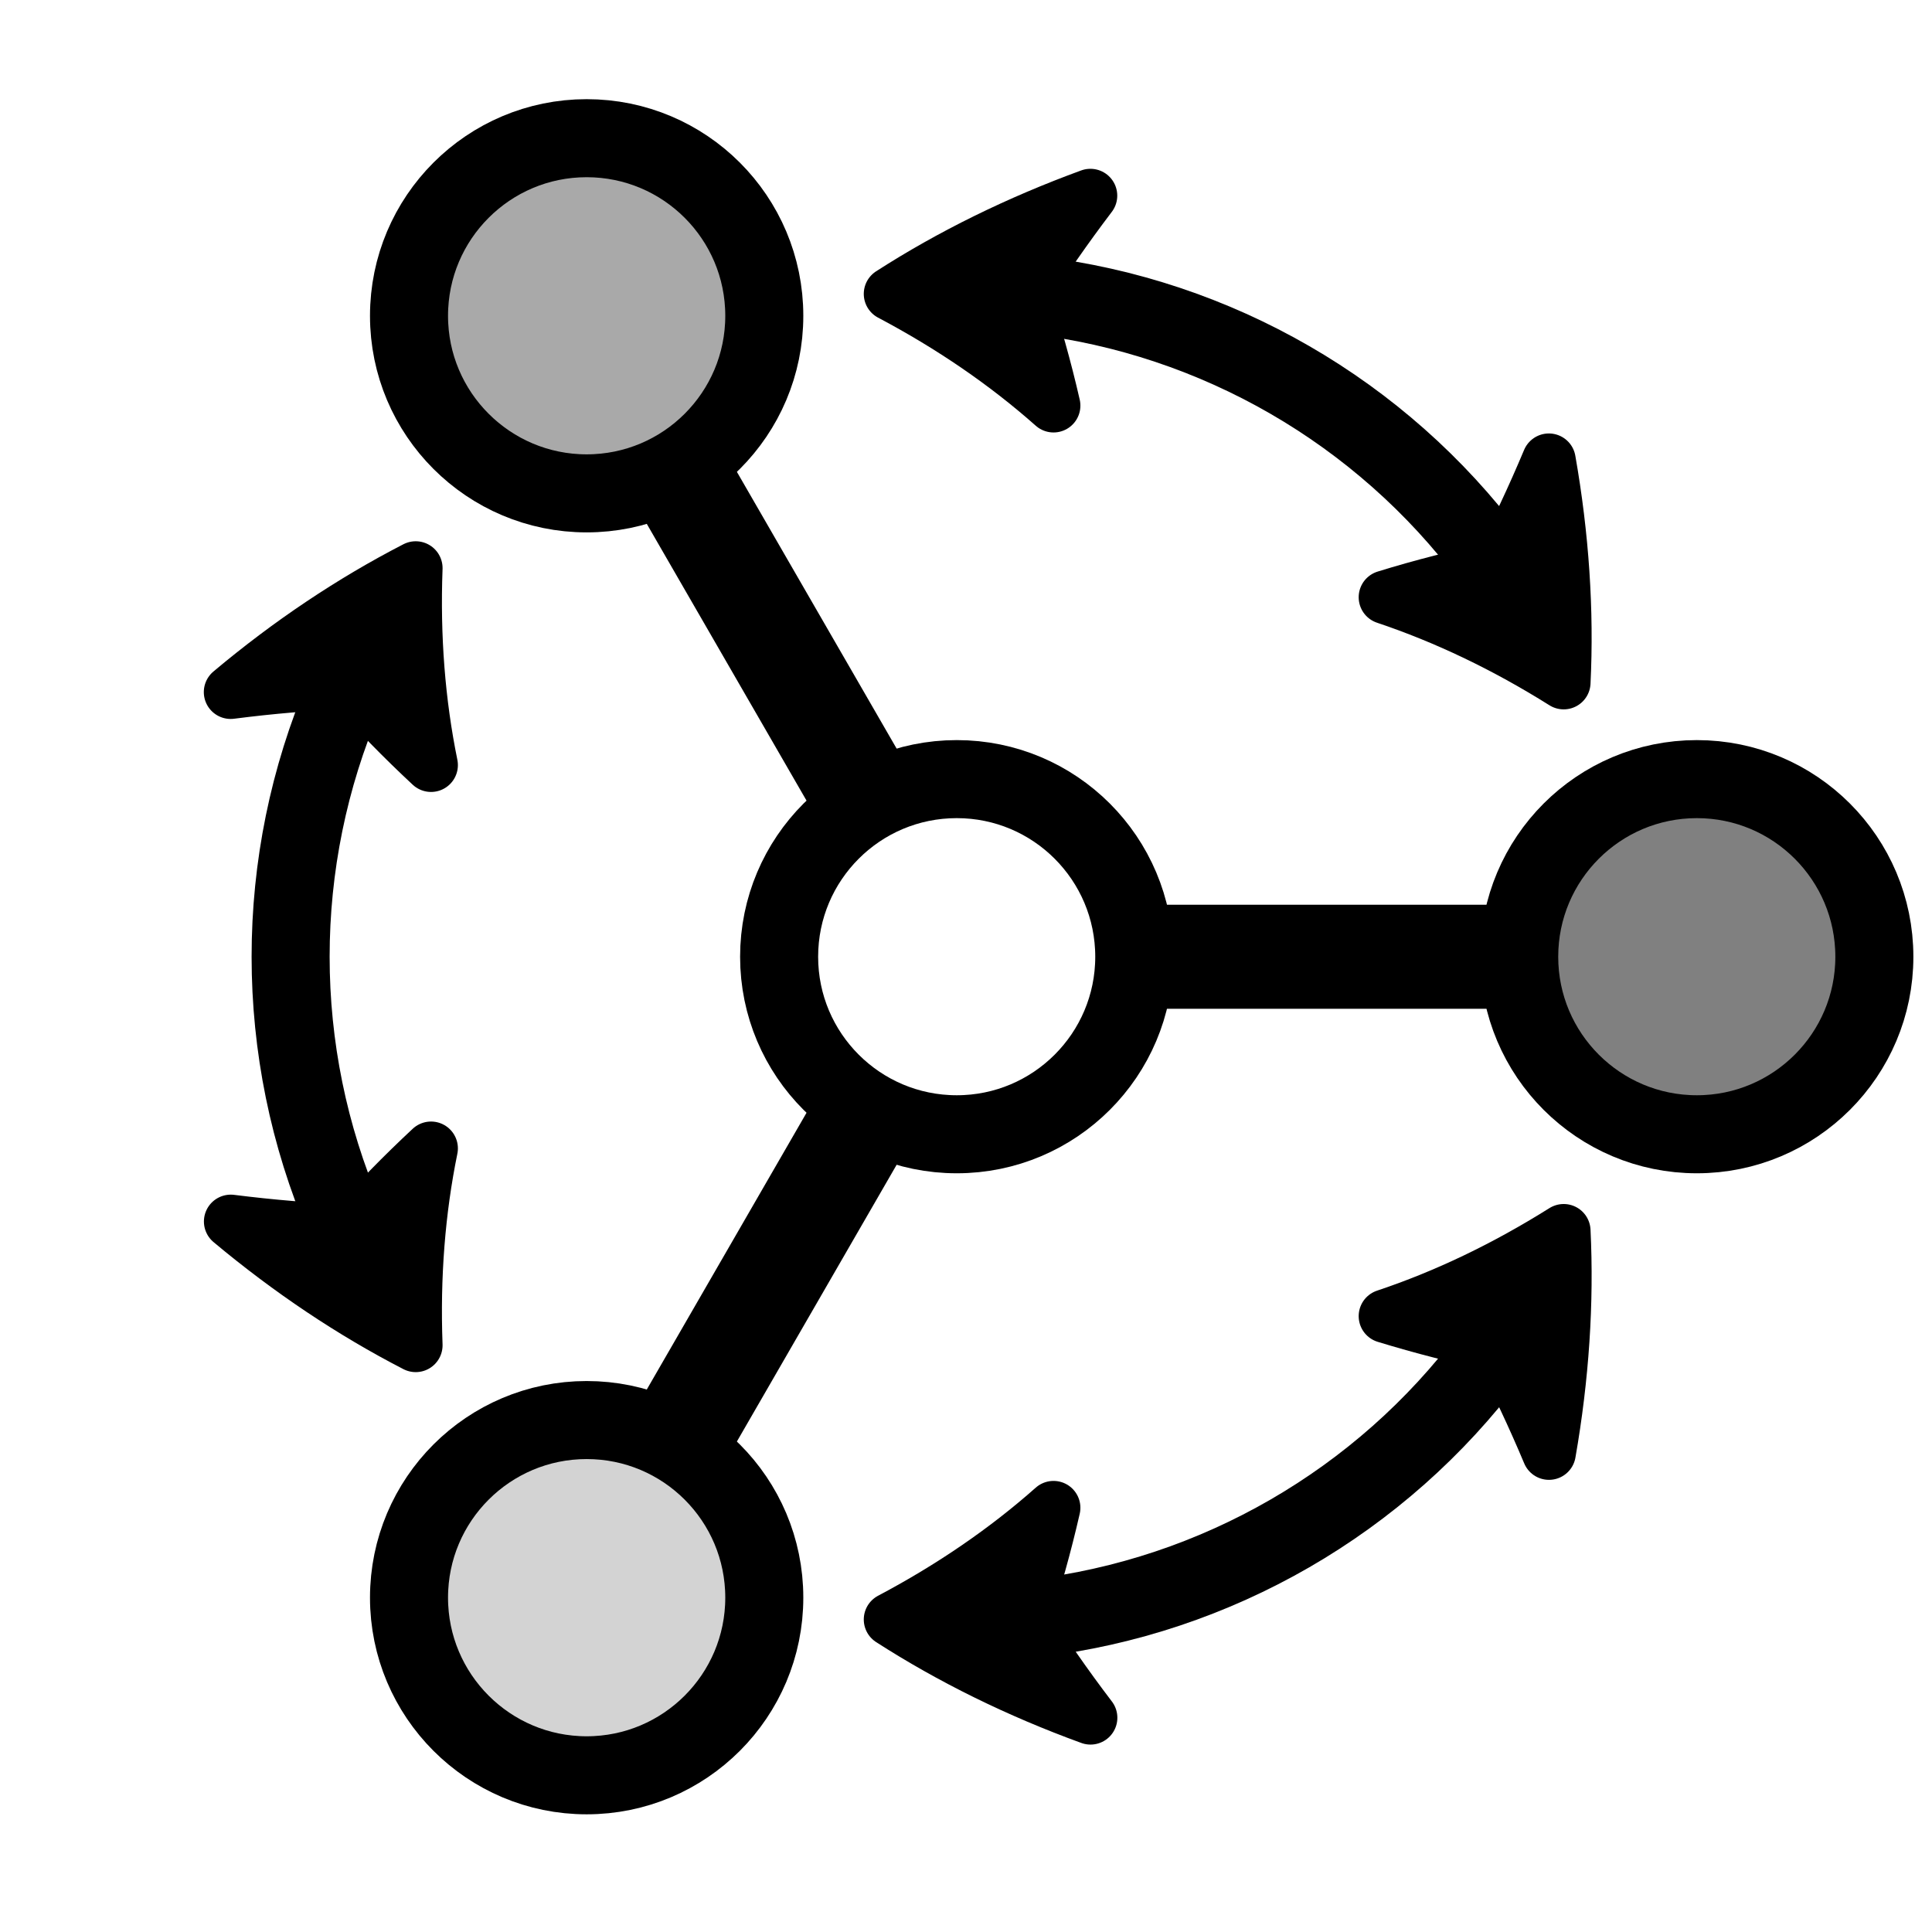
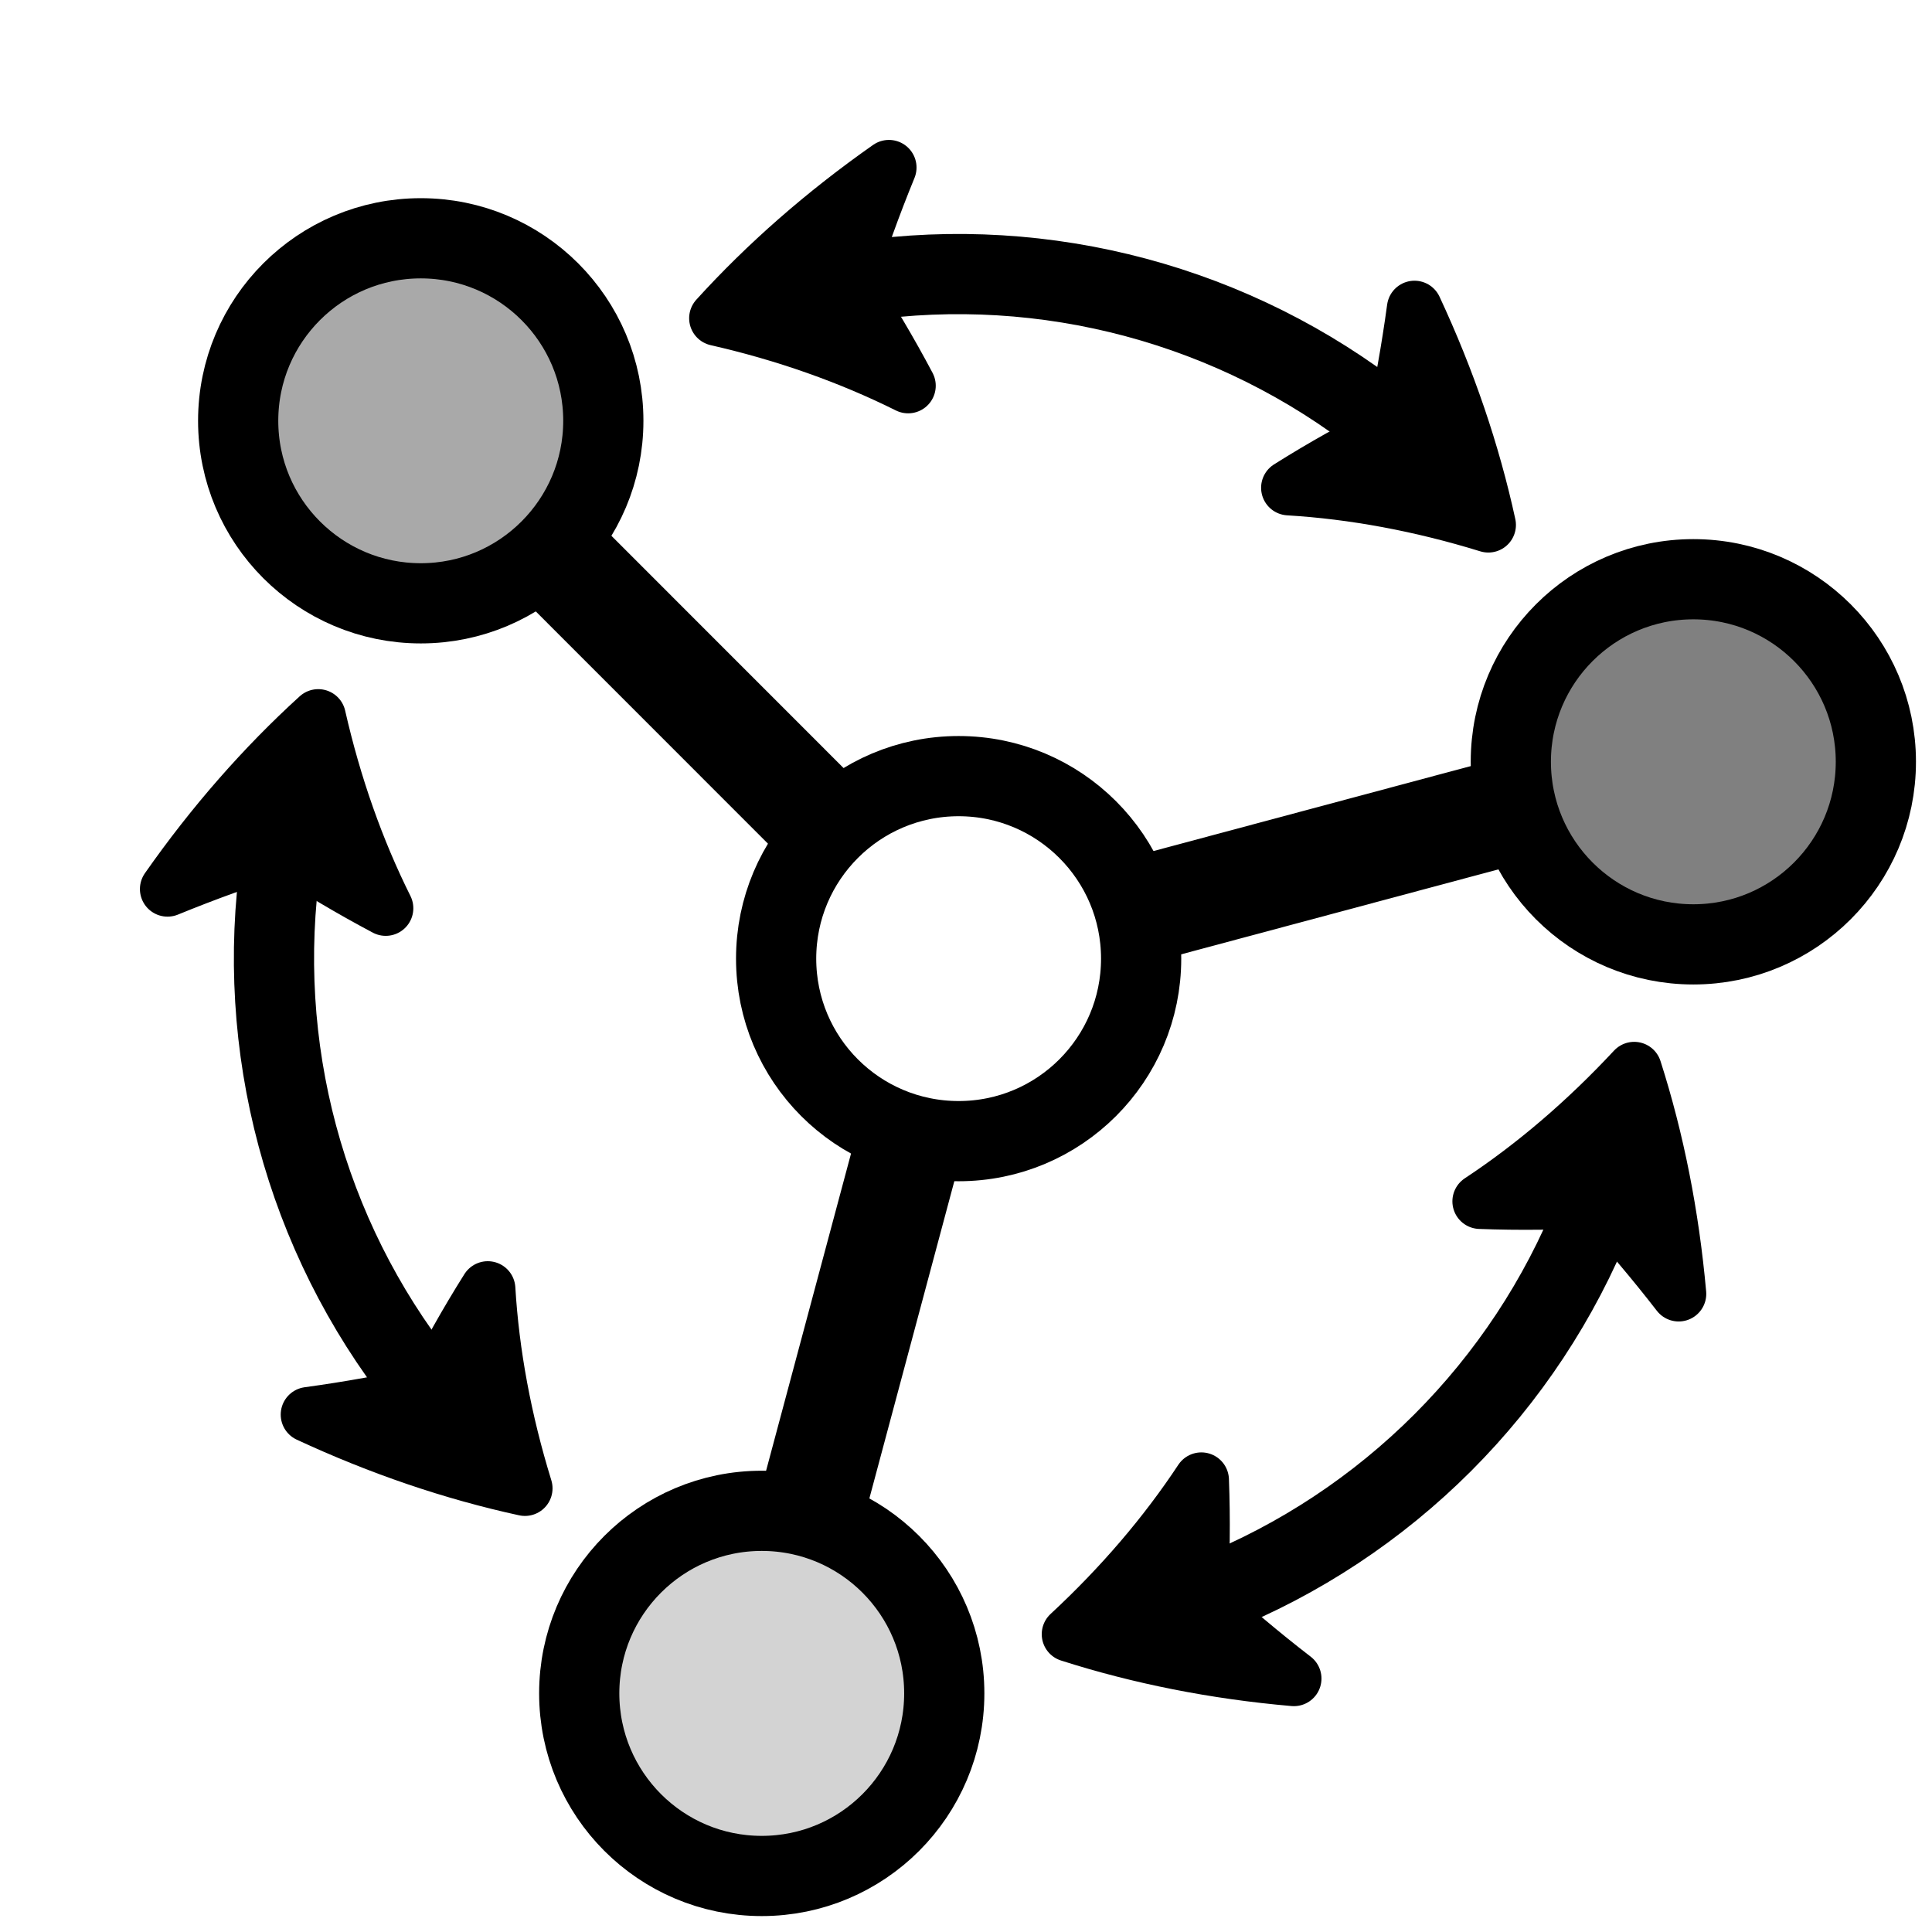
- <svg xmlns="http://www.w3.org/2000/svg" width="73.288pt" height="73.288pt" viewBox="0 0 73.288 73.288">
+ <svg xmlns="http://www.w3.org/2000/svg" width="71.451pt" height="71.451pt" viewBox="0 0 71.451 71.451">
  <defs>
    <clipPath id="clip-0">
-       <path clip-rule="nonzero" d="M 0 0 L 72.582 0 L 72.582 72.582 L 0 72.582 Z M 0 0 " />
+       <path clip-rule="nonzero" d="M 0 0 L 70.906 0 L 70.906 70.906 L 0 70.906 Z M 0 0 " />
    </clipPath>
    <clipPath id="clip-1">
-       <path clip-rule="nonzero" d="M 15 0 L 72.582 0 L 72.582 72.582 L 15 72.582 Z M 15 0 " />
+       <path clip-rule="nonzero" d="M 13 0 L 70.906 0 L 70.906 70.906 L 13 70.906 Z M 13 0 " />
    </clipPath>
    <clipPath id="clip-2">
-       <path clip-rule="nonzero" d="M 0 12 L 71 12 L 71 72.582 L 0 72.582 Z M 0 12 " />
+       <path clip-rule="nonzero" d="M 0 13 L 70.906 13 L 70.906 70.906 L 0 70.906 Z M 0 13 " />
    </clipPath>
    <clipPath id="clip-3">
-       <path clip-rule="nonzero" d="M 0 0 L 72.582 0 L 72.582 64 L 0 64 Z M 0 0 " />
+       <path clip-rule="nonzero" d="M 0 0 L 70.906 0 L 70.906 58 L 0 58 Z M 0 0 " />
    </clipPath>
    <clipPath id="clip-4">
-       <path clip-rule="nonzero" d="M 0 0 L 55 0 L 55 72.582 L 0 72.582 Z M 0 0 " />
+       <path clip-rule="nonzero" d="M 0 0 L 58 0 L 58 70.906 L 0 70.906 Z M 0 0 " />
    </clipPath>
    <clipPath id="clip-5">
-       <path clip-rule="nonzero" d="M 0 9 L 72.582 9 L 72.582 72.582 L 0 72.582 Z M 0 9 " />
+       <path clip-rule="nonzero" d="M 2 2 L 70.906 2 L 70.906 70.906 L 2 70.906 Z M 2 2 " />
    </clipPath>
  </defs>
-   <path fill="none" stroke-width="3.985" stroke-linecap="butt" stroke-linejoin="miter" stroke="rgb(0%, 0%, 0%)" stroke-opacity="1" stroke-miterlimit="10" d="M 5.669 -0.002 L 22.677 -0.002 " transform="matrix(0.990378, 0, 0, -0.990378, 36.29142, 36.29142)" />
  <g clip-path="url(#clip-0)">
-     <path fill="none" stroke-width="3.985" stroke-linecap="butt" stroke-linejoin="miter" stroke="rgb(0%, 0%, 0%)" stroke-opacity="1" stroke-miterlimit="10" d="M -2.834 4.909 L -11.338 19.641 " transform="matrix(0.990378, 0, 0, -0.990378, 36.29142, 36.29142)" />
-     <path fill="none" stroke-width="3.985" stroke-linecap="butt" stroke-linejoin="miter" stroke="rgb(0%, 0%, 0%)" stroke-opacity="1" stroke-miterlimit="10" d="M -2.834 -4.908 L -11.338 -19.64 " transform="matrix(0.990378, 0, 0, -0.990378, 36.29142, 36.29142)" />
-     <path fill="none" stroke-width="2.989" stroke-linecap="butt" stroke-linejoin="miter" stroke="rgb(0%, 0%, 0%)" stroke-opacity="1" stroke-miterlimit="10" d="M 6.801 -0.002 C 6.801 3.757 3.756 6.802 0.002 6.802 C -3.757 6.802 -6.802 3.757 -6.802 -0.002 C -6.802 -3.756 -3.757 -6.801 0.002 -6.801 C 3.756 -6.801 6.801 -3.756 6.801 -0.002 Z M 6.801 -0.002 " transform="matrix(0.990378, 0, 0, -0.990378, 36.29142, 36.29142)" />
+     <path fill="none" stroke-width="3.985" stroke-linecap="butt" stroke-linejoin="miter" stroke="rgb(0%, 0%, 0%)" stroke-opacity="1" stroke-miterlimit="10" d="M 5.476 1.469 L 21.906 5.869 " transform="matrix(0.992375, 0, 0, -0.992375, 35.4526, 35.45359)" />
+     <path fill="none" stroke-width="3.985" stroke-linecap="butt" stroke-linejoin="miter" stroke="rgb(0%, 0%, 0%)" stroke-opacity="1" stroke-miterlimit="10" d="M -4.011 4.008 L -16.036 16.037 " transform="matrix(0.992375, 0, 0, -0.992375, 35.4526, 35.45359)" />
+     <path fill="none" stroke-width="3.985" stroke-linecap="butt" stroke-linejoin="miter" stroke="rgb(0%, 0%, 0%)" stroke-opacity="1" stroke-miterlimit="10" d="M -1.468 -5.475 L -5.868 -21.905 " transform="matrix(0.992375, 0, 0, -0.992375, 35.4526, 35.45359)" />
+     <path fill="none" stroke-width="2.989" stroke-linecap="butt" stroke-linejoin="miter" stroke="rgb(0%, 0%, 0%)" stroke-opacity="1" stroke-miterlimit="10" d="M 6.802 0 C 6.802 3.756 3.756 6.802 0.001 6.802 C -3.759 6.802 -6.801 3.756 -6.801 0 C -6.801 -3.759 -3.759 -6.801 0.001 -6.801 C 3.756 -6.801 6.802 -3.759 6.802 0 Z M 6.802 0 " transform="matrix(0.992375, 0, 0, -0.992375, 35.4526, 35.45359)" />
  </g>
-   <path fill-rule="nonzero" fill="rgb(50%, 50%, 50%)" fill-opacity="1" d="M 71.102 36.293 C 71.102 32.57 68.086 29.555 64.367 29.555 C 60.645 29.555 57.629 32.57 57.629 36.293 C 57.629 40.012 60.645 43.027 64.367 43.027 C 68.086 43.027 71.102 40.012 71.102 36.293 Z M 71.102 36.293 " />
+   <path fill-rule="nonzero" fill="rgb(50%, 50%, 50%)" fill-opacity="1" d="M 69.375 28.172 C 69.375 24.445 66.352 21.422 62.625 21.422 C 58.895 21.422 55.875 24.445 55.875 28.172 C 55.875 31.902 58.895 34.926 62.625 34.926 C 66.352 34.926 69.375 31.902 69.375 28.172 Z M 69.375 28.172 " />
  <g clip-path="url(#clip-1)">
-     <path fill="none" stroke-width="2.989" stroke-linecap="butt" stroke-linejoin="miter" stroke="rgb(0%, 0%, 0%)" stroke-opacity="1" stroke-miterlimit="10" d="M 35.148 -0.002 C 35.148 3.757 32.103 6.802 28.349 6.802 C 24.59 6.802 21.545 3.757 21.545 -0.002 C 21.545 -3.756 24.59 -6.801 28.349 -6.801 C 32.103 -6.801 35.148 -3.756 35.148 -0.002 Z M 35.148 -0.002 " transform="matrix(0.990378, 0, 0, -0.990378, 36.29142, 36.29142)" />
+     <path fill="none" stroke-width="2.989" stroke-linecap="butt" stroke-linejoin="miter" stroke="rgb(0%, 0%, 0%)" stroke-opacity="1" stroke-miterlimit="10" d="M 34.183 7.338 C 34.183 11.093 31.136 14.14 27.381 14.14 C 23.622 14.14 20.579 11.093 20.579 7.338 C 20.579 3.579 23.622 0.532 27.381 0.532 C 31.136 0.532 34.183 3.579 34.183 7.338 Z M 34.183 7.338 " transform="matrix(0.992375, 0, 0, -0.992375, 35.4526, 35.45359)" />
  </g>
-   <path fill-rule="nonzero" fill="rgb(66.399%, 66.399%, 66.399%)" fill-opacity="1" stroke-width="2.989" stroke-linecap="butt" stroke-linejoin="miter" stroke="rgb(0%, 0%, 0%)" stroke-opacity="1" stroke-miterlimit="10" d="M -7.37 24.547 C -7.37 28.306 -10.415 31.351 -14.174 31.351 C -17.929 31.351 -20.978 28.306 -20.978 24.547 C -20.978 20.792 -17.929 17.747 -14.174 17.747 C -10.415 17.747 -7.37 20.792 -7.37 24.547 Z M -7.37 24.547 " transform="matrix(0.990378, 0, 0, -0.990378, 36.29142, 36.29142)" />
-   <path fill-rule="nonzero" fill="rgb(82.799%, 82.799%, 82.799%)" fill-opacity="1" d="M 28.992 60.605 C 28.992 56.883 25.977 53.867 22.254 53.867 C 18.535 53.867 15.516 56.883 15.516 60.605 C 15.516 64.324 18.535 67.344 22.254 67.344 C 25.977 67.344 28.992 64.324 28.992 60.605 Z M 28.992 60.605 " />
+   <path fill-rule="nonzero" fill="rgb(66.399%, 66.399%, 66.399%)" fill-opacity="1" stroke-width="2.989" stroke-linecap="butt" stroke-linejoin="miter" stroke="rgb(0%, 0%, 0%)" stroke-opacity="1" stroke-miterlimit="10" d="M -13.241 20.044 C -13.241 23.803 -16.288 26.846 -20.043 26.846 C -23.802 26.846 -26.849 23.803 -26.849 20.044 C -26.849 16.289 -23.802 13.242 -20.043 13.242 C -16.288 13.242 -13.241 16.289 -13.241 20.044 Z M -13.241 20.044 " transform="matrix(0.992375, 0, 0, -0.992375, 35.4526, 35.45359)" />
+   <path fill-rule="nonzero" fill="rgb(82.799%, 82.799%, 82.799%)" fill-opacity="1" d="M 34.922 62.625 C 34.922 58.898 31.902 55.875 28.172 55.875 C 24.441 55.875 21.422 58.898 21.422 62.625 C 21.422 66.355 24.441 69.379 28.172 69.379 C 31.902 69.379 34.922 66.355 34.922 62.625 Z M 34.922 62.625 " />
  <g clip-path="url(#clip-2)">
-     <path fill="none" stroke-width="2.989" stroke-linecap="butt" stroke-linejoin="miter" stroke="rgb(0%, 0%, 0%)" stroke-opacity="1" stroke-miterlimit="10" d="M -7.37 -24.55 C -7.37 -20.791 -10.415 -17.747 -14.174 -17.747 C -17.929 -17.747 -20.978 -20.791 -20.978 -24.55 C -20.978 -28.305 -17.929 -31.354 -14.174 -31.354 C -10.415 -31.354 -7.37 -28.305 -7.37 -24.55 Z M -7.37 -24.55 " transform="matrix(0.990378, 0, 0, -0.990378, 36.29142, 36.29142)" />
+     <path fill="none" stroke-width="2.989" stroke-linecap="butt" stroke-linejoin="miter" stroke="rgb(0%, 0%, 0%)" stroke-opacity="1" stroke-miterlimit="10" d="M -0.535 -27.38 C -0.535 -23.625 -3.578 -20.578 -7.337 -20.578 C -11.096 -20.578 -14.139 -23.625 -14.139 -27.38 C -14.139 -31.139 -11.096 -34.186 -7.337 -34.186 C -3.578 -34.186 -0.535 -31.139 -0.535 -27.38 Z M -0.535 -27.38 " transform="matrix(0.992375, 0, 0, -0.992375, 35.4526, 35.45359)" />
  </g>
  <g clip-path="url(#clip-3)">
-     <path fill="none" stroke-width="2.989" stroke-linecap="butt" stroke-linejoin="miter" stroke="rgb(0%, 0%, 0%)" stroke-opacity="1" stroke-miterlimit="10" d="M 20.433 15.282 C 16.256 20.867 9.945 24.512 3.019 25.336 " transform="matrix(0.990378, 0, 0, -0.990378, 36.29142, 36.29142)" />
+     <path fill="none" stroke-width="2.989" stroke-linecap="butt" stroke-linejoin="miter" stroke="rgb(0%, 0%, 0%)" stroke-opacity="1" stroke-miterlimit="10" d="M 15.781 20.052 C 10.298 24.362 3.26 26.247 -3.641 25.252 " transform="matrix(0.992375, 0, 0, -0.992375, 35.4526, 35.45359)" />
  </g>
-   <path fill-rule="nonzero" fill="rgb(0%, 0%, 0%)" fill-opacity="1" stroke-width="2.057" stroke-linecap="butt" stroke-linejoin="round" stroke="rgb(0%, 0%, 0%)" stroke-opacity="1" stroke-miterlimit="10" d="M 23.249 10.502 C 23.383 13.247 23.193 16.103 22.681 19.013 C 22.085 17.594 21.438 16.209 20.732 14.868 C 19.265 14.568 17.829 14.202 16.425 13.768 C 18.721 12.999 21.012 11.906 23.249 10.502 Z M 23.249 10.502 " transform="matrix(0.990378, 0, 0, -0.990378, 36.29142, 36.29142)" />
-   <path fill-rule="nonzero" fill="rgb(0%, 0%, 0%)" fill-opacity="1" stroke-width="2.057" stroke-linecap="butt" stroke-linejoin="round" stroke="rgb(0%, 0%, 0%)" stroke-opacity="1" stroke-miterlimit="10" d="M -2.531 25.387 C -0.196 24.153 1.899 22.713 3.709 21.108 C 3.382 22.54 2.979 23.967 2.51 25.391 C 3.315 26.669 4.19 27.923 5.121 29.15 C 2.348 28.136 -0.219 26.874 -2.531 25.387 Z M -2.531 25.387 " transform="matrix(0.990378, 0, 0, -0.990378, 36.29142, 36.29142)" />
+   <path fill-rule="nonzero" fill="rgb(0%, 0%, 0%)" fill-opacity="1" stroke-width="2.057" stroke-linecap="butt" stroke-linejoin="round" stroke="rgb(0%, 0%, 0%)" stroke-opacity="1" stroke-miterlimit="10" d="M 19.741 16.163 C 19.158 18.847 18.237 21.559 16.989 24.236 C 16.781 22.709 16.513 21.205 16.179 19.729 C 14.84 19.056 13.545 18.332 12.301 17.548 C 14.718 17.403 17.214 16.942 19.741 16.163 Z M 19.741 16.163 " transform="matrix(0.992375, 0, 0, -0.992375, 35.4526, 35.45359)" />
+   <path fill-rule="nonzero" fill="rgb(0%, 0%, 0%)" fill-opacity="1" stroke-width="2.057" stroke-linecap="butt" stroke-linejoin="round" stroke="rgb(0%, 0%, 0%)" stroke-opacity="1" stroke-miterlimit="10" d="M -9.014 23.866 C -6.439 23.28 -4.046 22.429 -1.881 21.351 C -2.566 22.646 -3.326 23.925 -4.148 25.177 C -3.7 26.621 -3.18 28.058 -2.597 29.483 C -5.014 27.787 -7.167 25.901 -9.014 23.866 Z M -9.014 23.866 " transform="matrix(0.992375, 0, 0, -0.992375, 35.4526, 35.45359)" />
  <g clip-path="url(#clip-4)">
-     <path fill="none" stroke-width="2.989" stroke-linecap="butt" stroke-linejoin="miter" stroke="rgb(0%, 0%, 0%)" stroke-opacity="1" stroke-miterlimit="10" d="M -23.451 10.052 C -26.2 3.643 -26.2 -3.642 -23.451 -10.051 " transform="matrix(0.990378, 0, 0, -0.990378, 36.29142, 36.29142)" />
+     <path fill="none" stroke-width="2.989" stroke-linecap="butt" stroke-linejoin="miter" stroke="rgb(0%, 0%, 0%)" stroke-opacity="1" stroke-miterlimit="10" d="M -25.255 3.642 C -26.25 -3.263 -24.365 -10.301 -20.051 -15.78 " transform="matrix(0.992375, 0, 0, -0.992375, 35.4526, 35.45359)" />
  </g>
-   <path fill-rule="nonzero" fill="rgb(0%, 0%, 0%)" fill-opacity="1" stroke-width="2.057" stroke-linecap="butt" stroke-linejoin="round" stroke="rgb(0%, 0%, 0%)" stroke-opacity="1" stroke-miterlimit="10" d="M -20.721 14.884 C -23.163 13.626 -25.545 12.036 -27.809 10.135 C -26.279 10.332 -24.756 10.462 -23.246 10.522 C -22.248 9.401 -21.21 8.34 -20.134 7.339 C -20.619 9.713 -20.82 12.245 -20.721 14.884 Z M -20.721 14.884 " transform="matrix(0.990378, 0, 0, -0.990378, 36.29142, 36.29142)" />
-   <path fill-rule="nonzero" fill="rgb(0%, 0%, 0%)" fill-opacity="1" stroke-width="2.057" stroke-linecap="butt" stroke-linejoin="round" stroke="rgb(0%, 0%, 0%)" stroke-opacity="1" stroke-miterlimit="10" d="M -20.721 -14.883 C -20.82 -12.244 -20.619 -9.712 -20.134 -7.342 C -21.21 -8.344 -22.248 -9.405 -23.242 -10.521 C -24.756 -10.462 -26.279 -10.335 -27.805 -10.142 C -25.541 -12.035 -23.163 -13.625 -20.721 -14.883 Z M -20.721 -14.883 " transform="matrix(0.990378, 0, 0, -0.990378, 36.29142, 36.29142)" />
+   <path fill-rule="nonzero" fill="rgb(0%, 0%, 0%)" fill-opacity="1" stroke-width="2.057" stroke-linecap="butt" stroke-linejoin="round" stroke="rgb(0%, 0%, 0%)" stroke-opacity="1" stroke-miterlimit="10" d="M -23.865 9.015 C -25.9 7.164 -27.789 5.011 -29.482 2.594 C -28.057 3.177 -26.62 3.697 -25.176 4.149 C -23.924 3.323 -22.649 2.567 -21.35 1.878 C -22.432 4.047 -23.279 6.44 -23.865 9.015 Z M -23.865 9.015 " transform="matrix(0.992375, 0, 0, -0.992375, 35.4526, 35.45359)" />
+   <path fill-rule="nonzero" fill="rgb(0%, 0%, 0%)" fill-opacity="1" stroke-width="2.057" stroke-linecap="butt" stroke-linejoin="round" stroke="rgb(0%, 0%, 0%)" stroke-opacity="1" stroke-miterlimit="10" d="M -16.162 -19.74 C -16.941 -17.217 -17.402 -14.721 -17.547 -12.304 C -18.331 -13.548 -19.055 -14.839 -19.728 -16.182 C -21.204 -16.512 -22.708 -16.784 -24.235 -16.992 C -21.558 -18.236 -18.846 -19.157 -16.162 -19.74 Z M -16.162 -19.74 " transform="matrix(0.992375, 0, 0, -0.992375, 35.4526, 35.45359)" />
  <g clip-path="url(#clip-5)">
-     <path fill="none" stroke-width="2.989" stroke-linecap="butt" stroke-linejoin="miter" stroke="rgb(0%, 0%, 0%)" stroke-opacity="1" stroke-miterlimit="10" d="M 3.019 -25.335 C 9.945 -24.511 16.256 -20.866 20.433 -15.281 " transform="matrix(0.990378, 0, 0, -0.990378, 36.29142, 36.29142)" />
+     <path fill="none" stroke-width="2.989" stroke-linecap="butt" stroke-linejoin="miter" stroke="rgb(0%, 0%, 0%)" stroke-opacity="1" stroke-miterlimit="10" d="M 9.475 -23.692 C 15.95 -21.102 21.103 -15.949 23.689 -9.474 " transform="matrix(0.992375, 0, 0, -0.992375, 35.4526, 35.45359)" />
  </g>
-   <path fill-rule="nonzero" fill="rgb(0%, 0%, 0%)" fill-opacity="1" stroke-width="2.057" stroke-linecap="butt" stroke-linejoin="round" stroke="rgb(0%, 0%, 0%)" stroke-opacity="1" stroke-miterlimit="10" d="M -2.531 -25.386 C -0.219 -26.873 2.348 -28.139 5.125 -29.149 C 4.19 -27.923 3.319 -26.668 2.51 -25.39 C 2.983 -23.97 3.382 -22.539 3.709 -21.107 C 1.899 -22.712 -0.196 -24.152 -2.531 -25.386 Z M -2.531 -25.386 " transform="matrix(0.990378, 0, 0, -0.990378, 36.29142, 36.29142)" />
-   <path fill-rule="nonzero" fill="rgb(0%, 0%, 0%)" fill-opacity="1" stroke-width="2.057" stroke-linecap="butt" stroke-linejoin="round" stroke="rgb(0%, 0%, 0%)" stroke-opacity="1" stroke-miterlimit="10" d="M 23.249 -10.501 C 21.012 -11.905 18.721 -13.002 16.425 -13.767 C 17.829 -14.197 19.269 -14.567 20.736 -14.867 C 21.438 -16.208 22.089 -17.589 22.685 -19.009 C 23.193 -16.102 23.383 -13.246 23.249 -10.501 Z M 23.249 -10.501 " transform="matrix(0.990378, 0, 0, -0.990378, 36.29142, 36.29142)" />
+   <path fill-rule="nonzero" fill="rgb(0%, 0%, 0%)" fill-opacity="1" stroke-width="2.057" stroke-linecap="butt" stroke-linejoin="round" stroke="rgb(0%, 0%, 0%)" stroke-opacity="1" stroke-miterlimit="10" d="M 4.126 -25.176 C 6.743 -26.014 9.554 -26.573 12.494 -26.829 C 11.274 -25.888 10.109 -24.904 8.995 -23.877 C 9.085 -22.381 9.101 -20.897 9.046 -19.429 C 7.712 -21.448 6.062 -23.381 4.126 -25.176 Z M 4.126 -25.176 " transform="matrix(0.992375, 0, 0, -0.992375, 35.4526, 35.45359)" />
+   <path fill-rule="nonzero" fill="rgb(0%, 0%, 0%)" fill-opacity="1" stroke-width="2.057" stroke-linecap="butt" stroke-linejoin="round" stroke="rgb(0%, 0%, 0%)" stroke-opacity="1" stroke-miterlimit="10" d="M 25.177 -4.129 C 23.378 -6.061 21.449 -7.711 19.43 -9.045 C 20.898 -9.1 22.382 -9.084 23.878 -8.994 C 24.901 -10.108 25.889 -11.273 26.834 -12.493 C 26.57 -9.553 26.015 -6.746 25.177 -4.129 Z M 25.177 -4.129 " transform="matrix(0.992375, 0, 0, -0.992375, 35.4526, 35.45359)" />
</svg>
